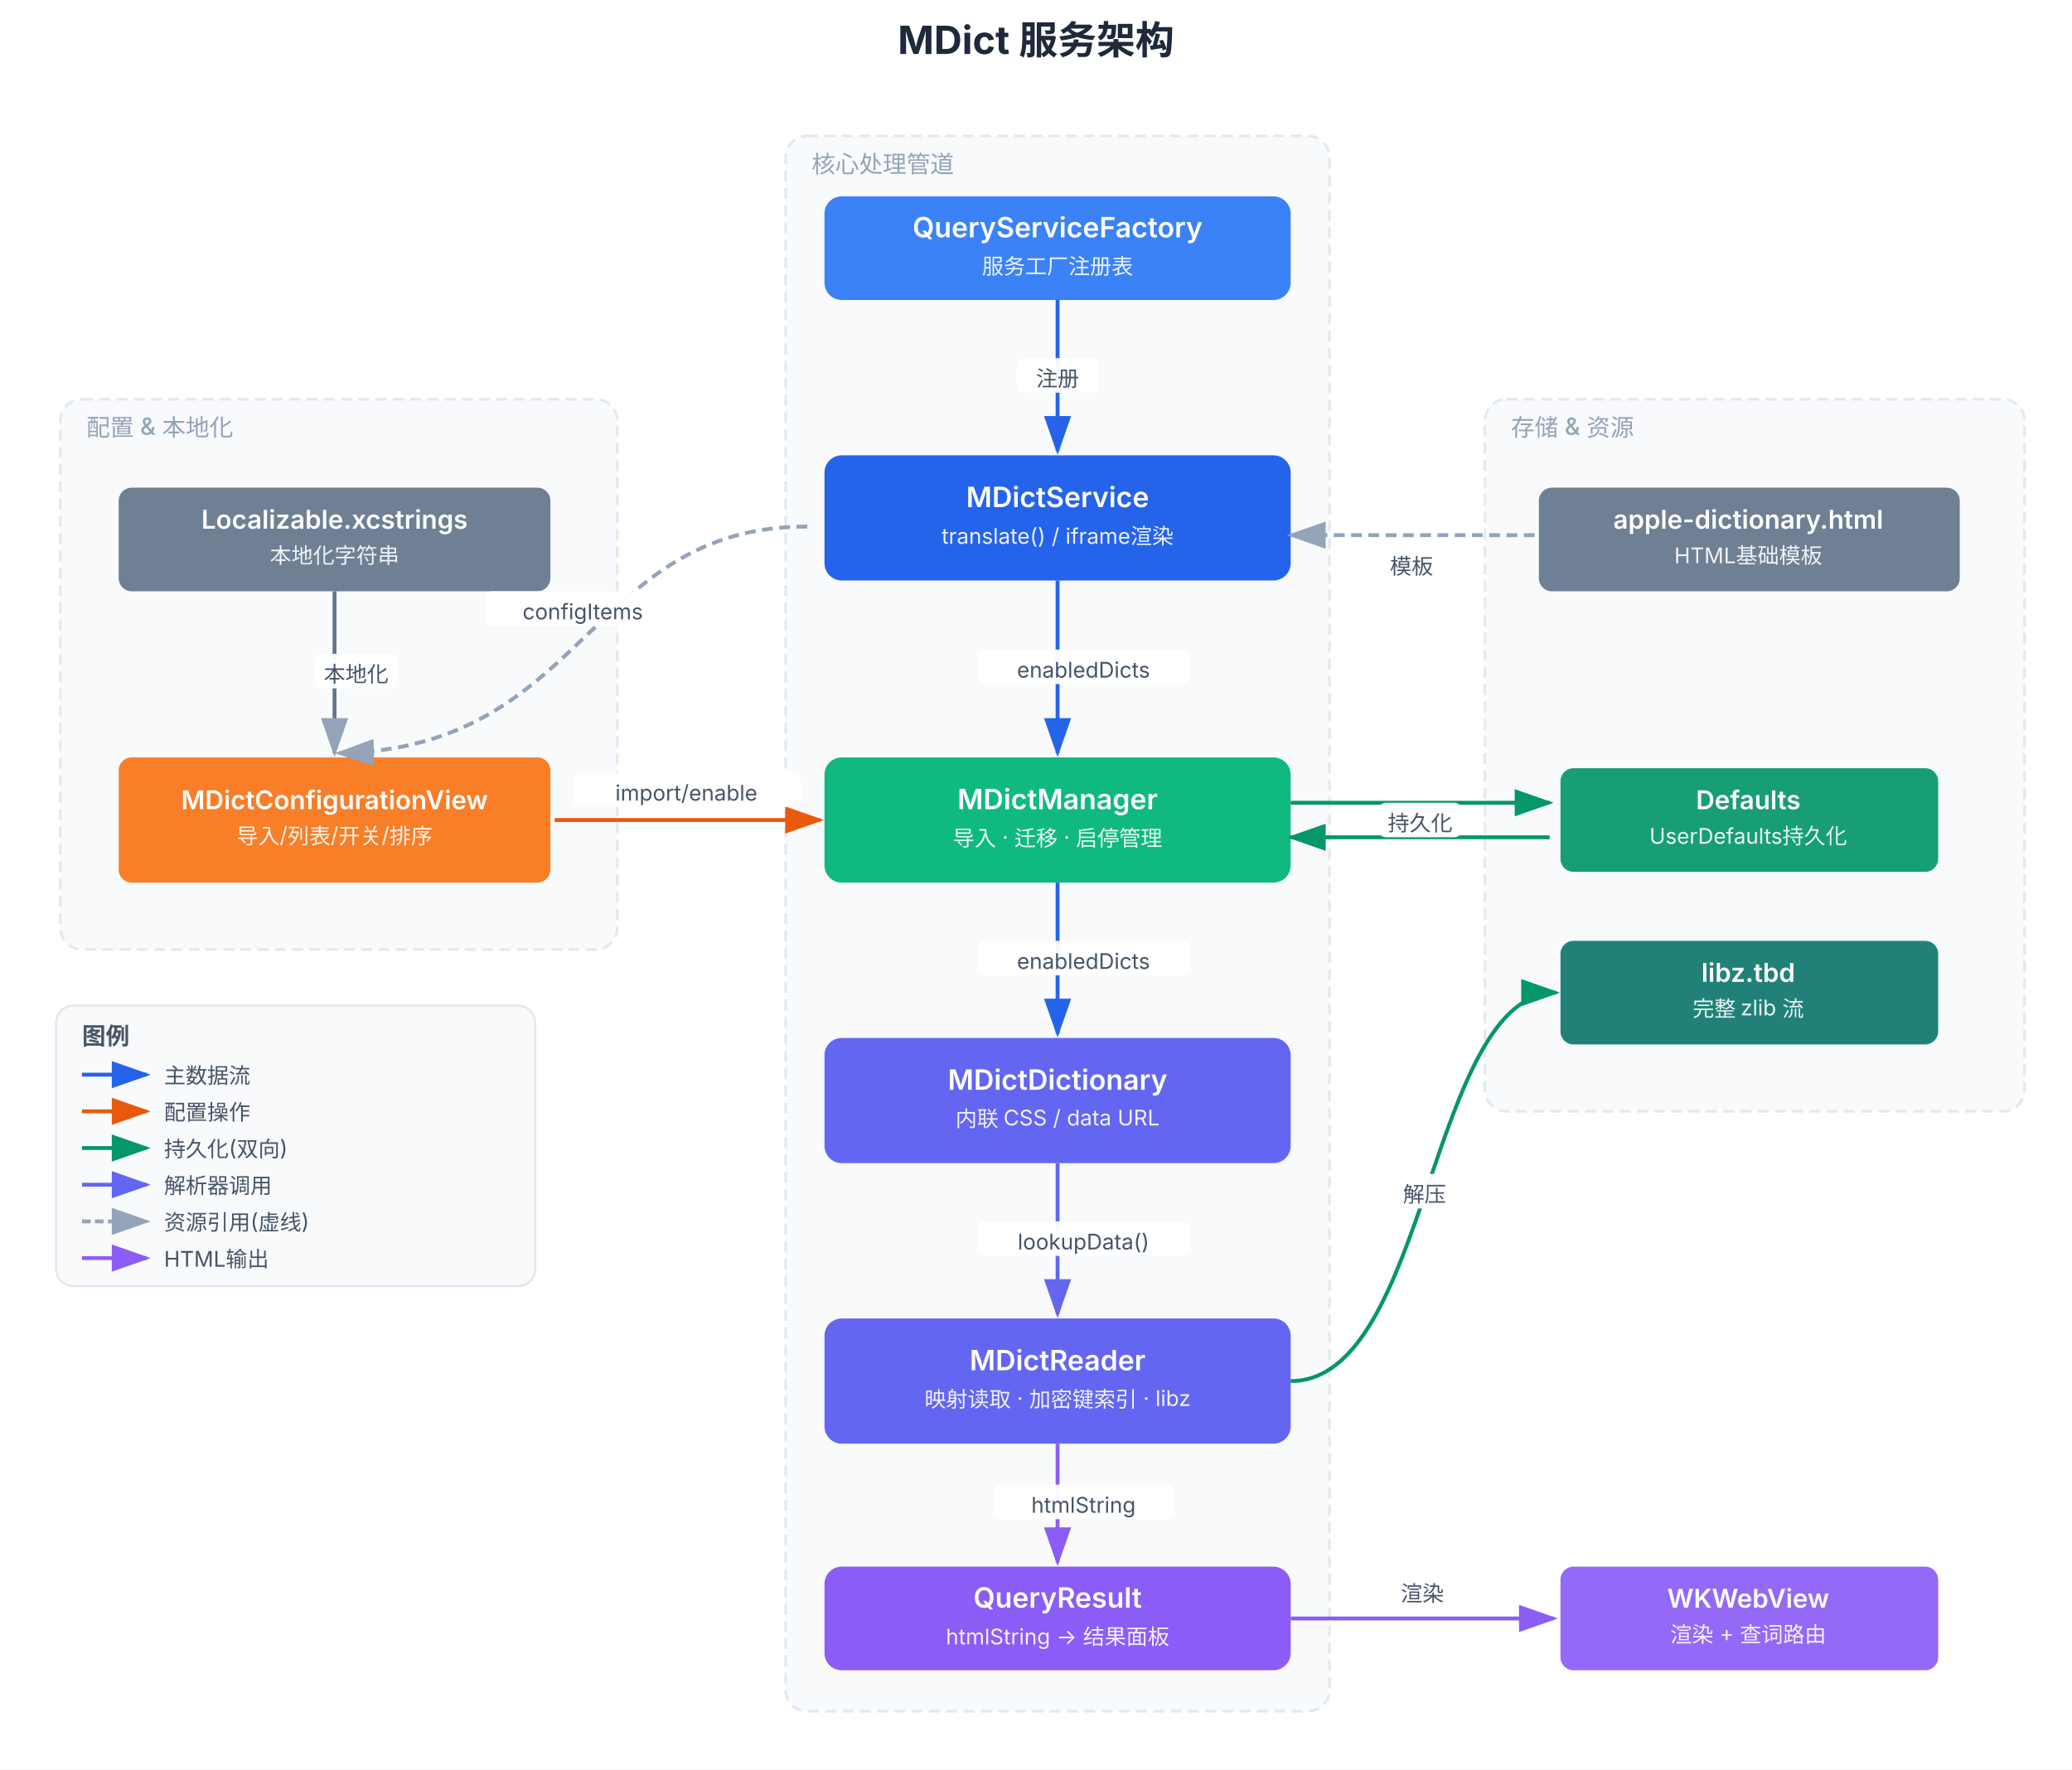
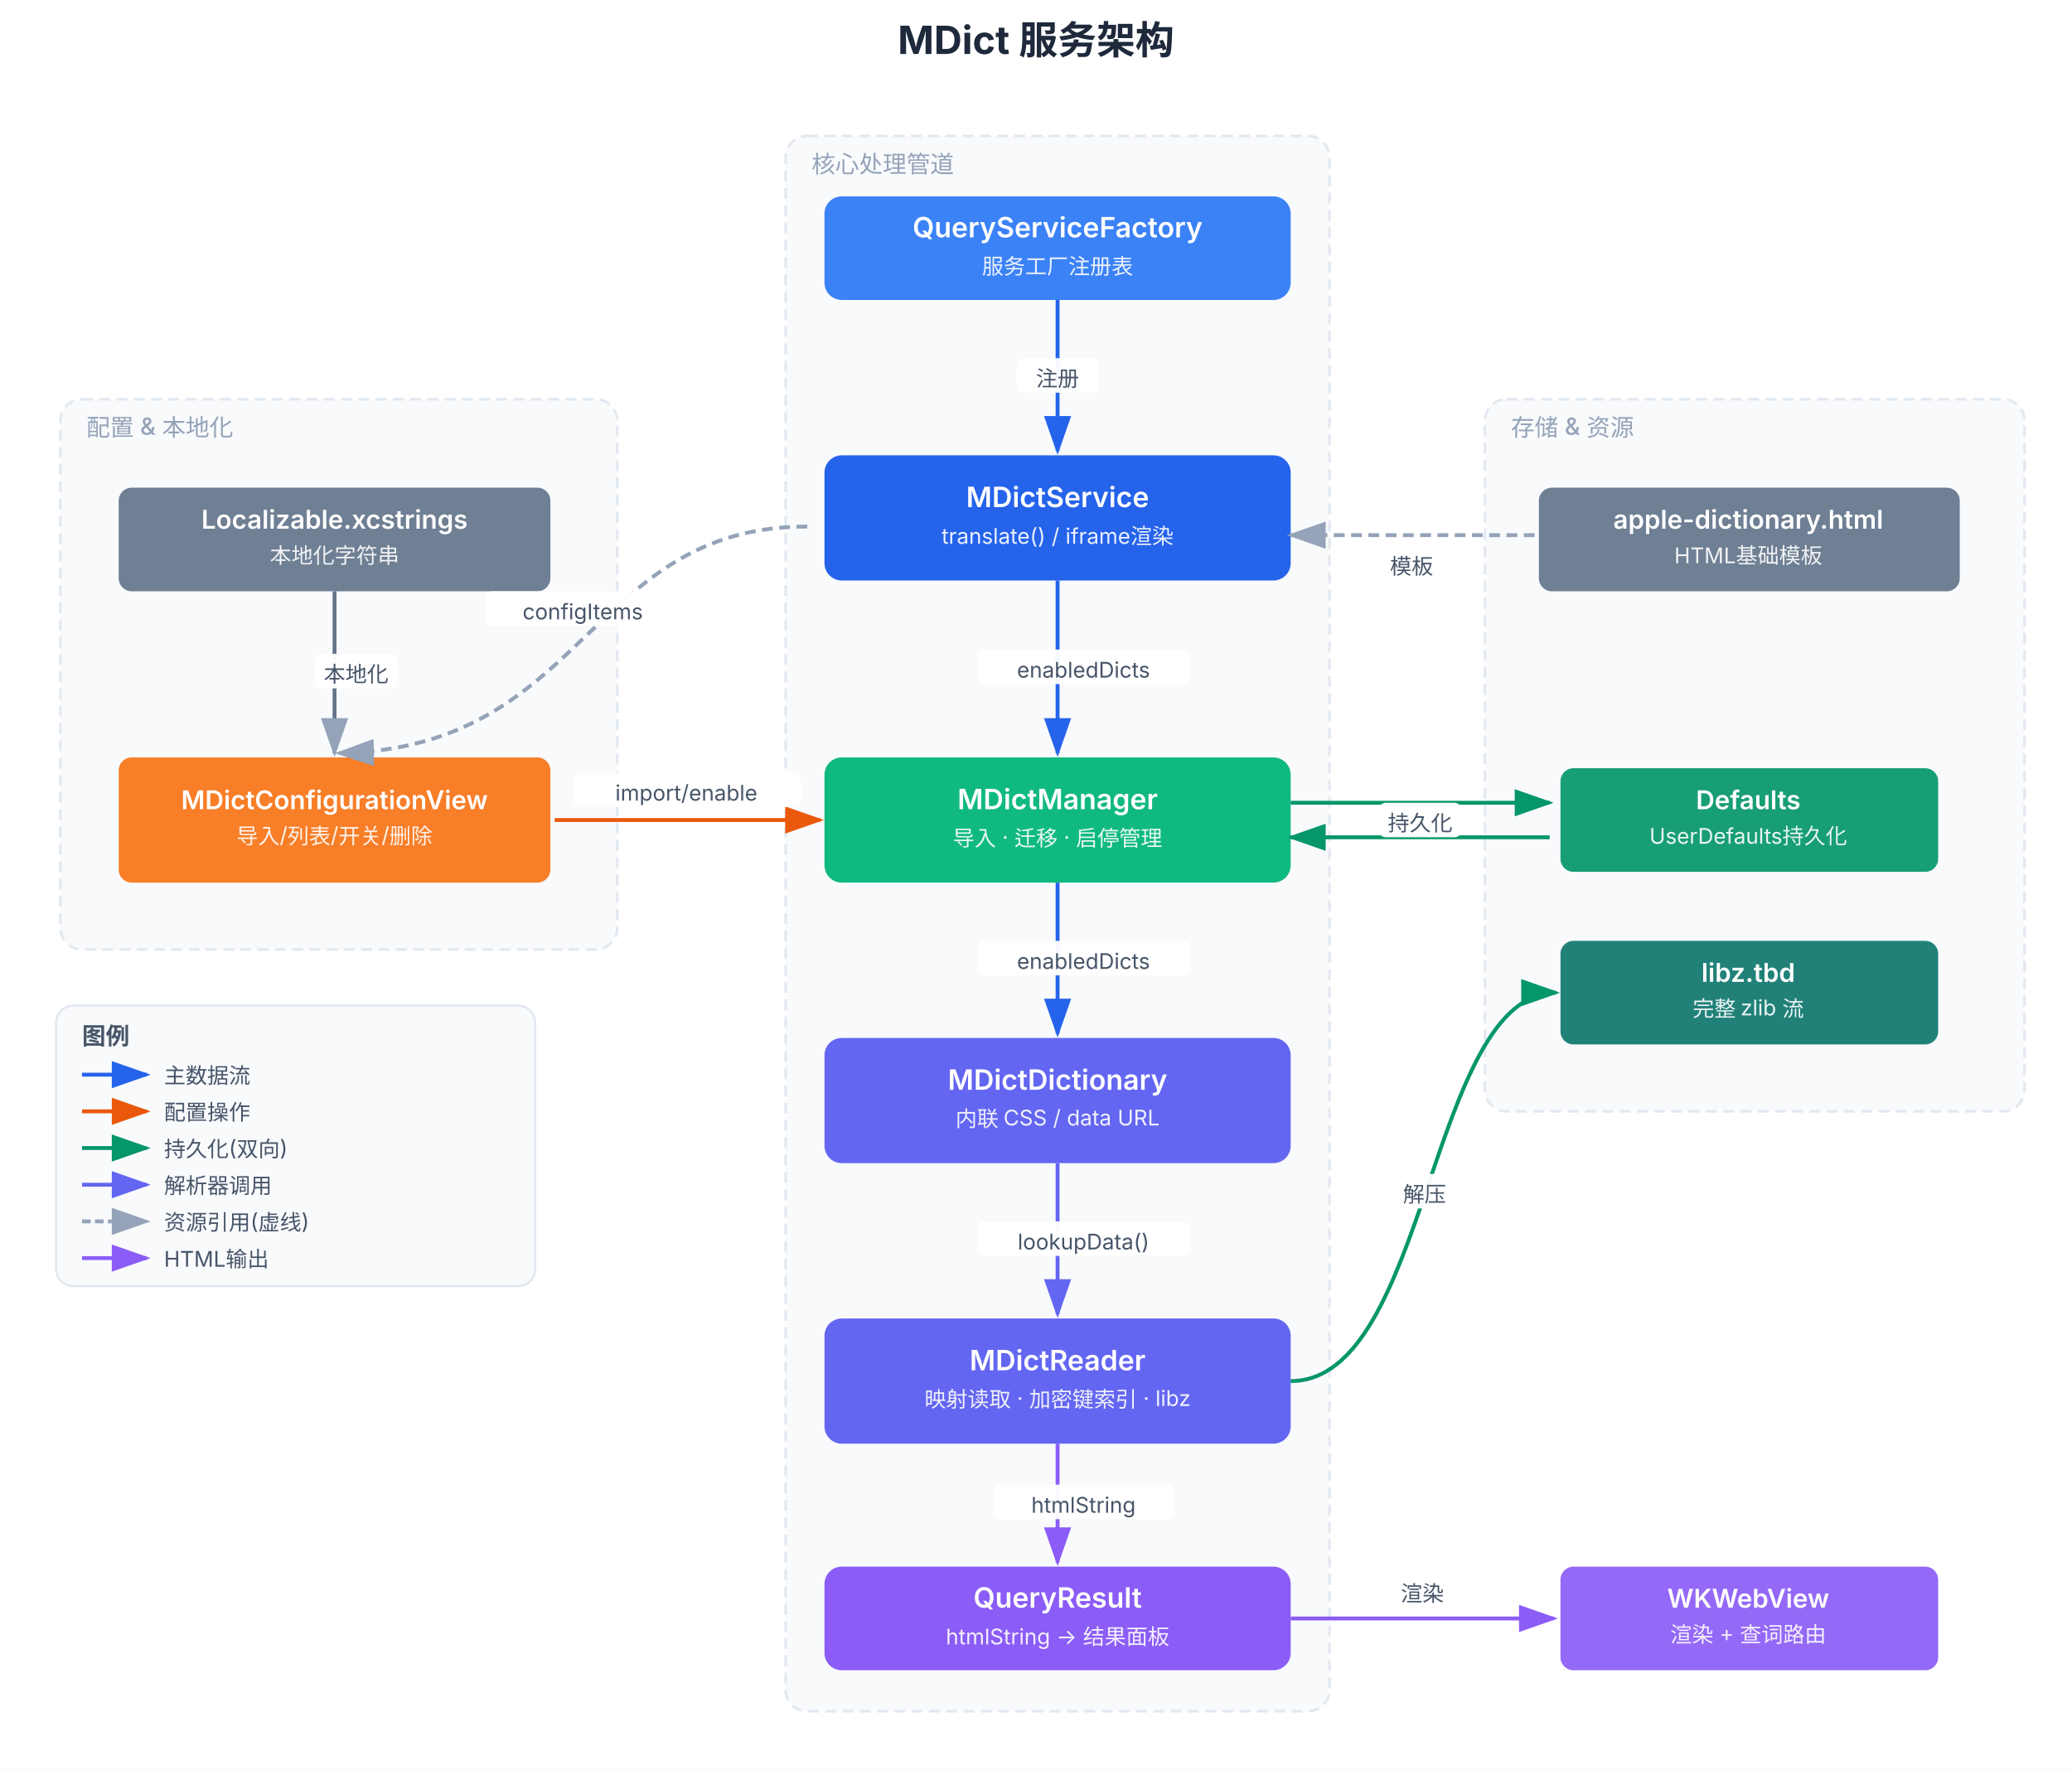
<svg xmlns="http://www.w3.org/2000/svg" viewBox="0 0 960 820" font-family="system-ui,-apple-system,BlinkMacSystemFont,sans-serif">
  <rect width="960" height="820" fill="#ffffff" />
  <text x="480" y="25" text-anchor="middle" font-size="18" font-weight="700" fill="#1e293b">MDict 服务架构</text>
  <defs>
    <marker id="a-blue" markerWidth="10" markerHeight="7" refX="9" refY="3.5" orient="auto">
      <polygon points="0 0,10 3.5,0 7" fill="#2563eb" />
    </marker>
    <marker id="a-orange" markerWidth="10" markerHeight="7" refX="9" refY="3.5" orient="auto">
      <polygon points="0 0,10 3.5,0 7" fill="#ea580c" />
    </marker>
    <marker id="a-green" markerWidth="10" markerHeight="7" refX="9" refY="3.5" orient="auto">
      <polygon points="0 0,10 3.5,0 7" fill="#059669" />
    </marker>
    <marker id="a-gray" markerWidth="10" markerHeight="7" refX="9" refY="3.5" orient="auto">
      <polygon points="0 0,10 3.5,0 7" fill="#94a3b8" />
    </marker>
    <marker id="a-indigo" markerWidth="10" markerHeight="7" refX="9" refY="3.5" orient="auto">
      <polygon points="0 0,10 3.5,0 7" fill="#6366f1" />
    </marker>
    <marker id="a-purple" markerWidth="10" markerHeight="7" refX="9" refY="3.5" orient="auto">
      <polygon points="0 0,10 3.5,0 7" fill="#8b5cf6" />
    </marker>
  </defs>
  <rect x="364" y="63" width="252" height="730" rx="10" fill="#f8fafc" stroke="#e2e8f0" stroke-dasharray="5,3" stroke-width="1.2" />
  <text x="376" y="80" font-size="11" fill="#94a3b8" font-weight="500">核心处理管道</text>
  <rect x="28" y="185" width="258" height="255" rx="10" fill="#f8fafc" stroke="#e2e8f0" stroke-dasharray="5,3" stroke-width="1.2" />
  <text x="40" y="202" font-size="11" fill="#94a3b8" font-weight="500">配置 &amp; 本地化</text>
  <rect x="688" y="185" width="250" height="330" rx="10" fill="#f8fafc" stroke="#e2e8f0" stroke-dasharray="5,3" stroke-width="1.2" />
  <text x="700" y="202" font-size="11" fill="#94a3b8" font-weight="500">存储 &amp; 资源</text>
  <rect x="382" y="91" width="216" height="48" rx="8" fill="#3b82f6" />
  <text x="490" y="110" text-anchor="middle" font-size="13" font-weight="600" fill="white">QueryServiceFactory</text>
  <text x="490" y="127" text-anchor="middle" font-size="10" fill="rgba(255,255,255,0.9)">服务工厂注册表</text>
  <rect x="382" y="211" width="216" height="58" rx="8" fill="#2563eb" />
  <text x="490" y="235" text-anchor="middle" font-size="13" font-weight="600" fill="white">MDictService</text>
  <text x="490" y="252" text-anchor="middle" font-size="10" fill="rgba(255,255,255,0.9)">translate() / iframe渲染</text>
  <rect x="382" y="351" width="216" height="58" rx="8" fill="#10b981" />
  <text x="490" y="375" text-anchor="middle" font-size="13" font-weight="600" fill="white">MDictManager</text>
  <text x="490" y="392" text-anchor="middle" font-size="10" fill="rgba(255,255,255,0.9)">导入 · 迁移 · 启停管理</text>
  <rect x="382" y="481" width="216" height="58" rx="8" fill="#6366f1" />
  <text x="490" y="505" text-anchor="middle" font-size="13" font-weight="600" fill="white">MDictDictionary</text>
  <text x="490" y="522" text-anchor="middle" font-size="10" fill="rgba(255,255,255,0.9)">内联 CSS / data URL</text>
  <rect x="382" y="611" width="216" height="58" rx="8" fill="#6366f1" />
  <text x="490" y="635" text-anchor="middle" font-size="13" font-weight="600" fill="white">MDictReader</text>
  <text x="490" y="652" text-anchor="middle" font-size="10" fill="rgba(255,255,255,0.9)">映射读取 · 加密键索引 · libz</text>
  <rect x="382" y="726" width="216" height="48" rx="8" fill="#8b5cf6" />
  <text x="490" y="745" text-anchor="middle" font-size="13" font-weight="600" fill="white">QueryResult</text>
  <text x="490" y="762" text-anchor="middle" font-size="10" fill="rgba(255,255,255,0.9)">htmlString → 结果面板</text>
  <rect x="55" y="226" width="200" height="48" rx="6" fill="#64748b" opacity="0.92" />
  <text x="155" y="245" text-anchor="middle" font-size="12" font-weight="600" fill="white">Localizable.xcstrings</text>
  <text x="155" y="261" text-anchor="middle" font-size="10" fill="rgba(255,255,255,0.9)">本地化字符串</text>
  <rect x="55" y="351" width="200" height="58" rx="6" fill="#f97316" opacity="0.92" />
  <text x="155" y="375" text-anchor="middle" font-size="12" font-weight="600" fill="white">MDictConfigurationView</text>
-   <text x="155" y="391" text-anchor="middle" font-size="10" fill="rgba(255,255,255,0.9)">导入/列表/开关/排序</text>
+   <text x="155" y="391" text-anchor="middle" font-size="10" fill="rgba(255,255,255,0.9)">导入/列表/开关/删除</text>
  <rect x="713" y="226" width="195" height="48" rx="6" fill="#64748b" opacity="0.92" />
  <text x="810" y="245" text-anchor="middle" font-size="12" font-weight="600" fill="white">apple-dictionary.html</text>
  <text x="810" y="261" text-anchor="middle" font-size="10" fill="rgba(255,255,255,0.9)">HTML基础模板</text>
  <rect x="723" y="356" width="175" height="48" rx="6" fill="#059669" opacity="0.92" />
  <text x="810" y="375" text-anchor="middle" font-size="12" font-weight="600" fill="white">Defaults</text>
  <text x="810" y="391" text-anchor="middle" font-size="10" fill="rgba(255,255,255,0.9)">UserDefaults持久化</text>
  <rect x="723" y="436" width="175" height="48" rx="6" fill="#0f766e" opacity="0.92" />
  <text x="810" y="455" text-anchor="middle" font-size="12" font-weight="600" fill="white">libz.tbd</text>
  <text x="810" y="471" text-anchor="middle" font-size="10" fill="rgba(255,255,255,0.9)">完整 zlib 流</text>
  <rect x="723" y="726" width="175" height="48" rx="6" fill="#8b5cf6" opacity="0.92" />
  <text x="810" y="745" text-anchor="middle" font-size="12" font-weight="600" fill="white">WKWebView</text>
  <text x="810" y="761" text-anchor="middle" font-size="10" fill="rgba(255,255,255,0.9)">渲染 + 查词路由</text>
  <line x1="490" y1="139" x2="490" y2="209" stroke="#2563eb" stroke-width="1.8" marker-end="url(#a-blue)" />
  <rect x="471" y="166" width="38" height="16" rx="3" fill="white" opacity="0.96" />
  <text x="490" y="179" text-anchor="middle" font-size="10" fill="#475569">注册</text>
  <line x1="490" y1="269" x2="490" y2="349" stroke="#2563eb" stroke-width="1.8" marker-end="url(#a-blue)" />
  <rect x="453" y="301" width="98" height="16" rx="3" fill="white" opacity="0.96" />
  <text x="502" y="314" text-anchor="middle" font-size="10" fill="#475569">enabledDicts</text>
  <line x1="490" y1="409" x2="490" y2="479" stroke="#2563eb" stroke-width="1.8" marker-end="url(#a-blue)" />
  <rect x="453" y="436" width="98" height="16" rx="3" fill="white" opacity="0.96" />
  <text x="502" y="449" text-anchor="middle" font-size="10" fill="#475569">enabledDicts</text>
  <line x1="490" y1="539" x2="490" y2="609" stroke="#6366f1" stroke-width="1.8" marker-end="url(#a-indigo)" />
  <rect x="453" y="566" width="98" height="16" rx="3" fill="white" opacity="0.96" />
  <text x="502" y="579" text-anchor="middle" font-size="10" fill="#475569">lookupData()</text>
  <line x1="490" y1="669" x2="490" y2="724" stroke="#8b5cf6" stroke-width="1.8" marker-end="url(#a-purple)" />
  <rect x="460" y="688" width="84" height="16" rx="3" fill="white" opacity="0.96" />
  <text x="502" y="701" text-anchor="middle" font-size="10" fill="#475569">htmlString</text>
  <line x1="598" y1="750" x2="720" y2="750" stroke="#8b5cf6" stroke-width="1.8" marker-end="url(#a-purple)" />
  <rect x="640" y="729" width="38" height="16" rx="3" fill="white" opacity="0.96" />
  <text x="659" y="742" text-anchor="middle" font-size="10" fill="#475569">渲染</text>
  <line x1="711" y1="248" x2="598" y2="248" stroke="#94a3b8" stroke-width="1.8" marker-end="url(#a-gray)" stroke-dasharray="5,3" />
  <rect x="635" y="253" width="38" height="16" rx="3" fill="white" opacity="0.96" />
  <text x="654" y="266" text-anchor="middle" font-size="10" fill="#475569">模板</text>
  <line x1="155" y1="274" x2="155" y2="349" stroke="#64748b" stroke-width="1.8" marker-end="url(#a-gray)" />
  <rect x="146" y="303" width="38" height="16" rx="3" fill="white" opacity="0.96" />
  <text x="165" y="316" text-anchor="middle" font-size="10" fill="#475569">本地化</text>
  <line x1="257" y1="380" x2="380" y2="380" stroke="#ea580c" stroke-width="1.8" marker-end="url(#a-orange)" />
  <rect x="266" y="358" width="105" height="16" rx="3" fill="white" opacity="0.96" />
  <text x="318" y="371" text-anchor="middle" font-size="10" fill="#475569">import/enable</text>
  <line x1="598" y1="372" x2="718" y2="372" stroke="#059669" stroke-width="1.8" marker-end="url(#a-green)" />
  <line x1="718" y1="388" x2="598" y2="388" stroke="#059669" stroke-width="1.8" marker-end="url(#a-green)" />
  <rect x="639" y="372" width="38" height="16" rx="3" fill="white" opacity="0.96" />
  <text x="658" y="385" text-anchor="middle" font-size="10" fill="#475569">持久化</text>
  <path d="M 598,640 C 662,640 662,460 721,460" fill="none" stroke="#059669" stroke-width="1.8" marker-end="url(#a-green)" />
  <rect x="638" y="544" width="45" height="16" rx="3" fill="white" opacity="0.96" />
  <text x="660" y="557" text-anchor="middle" font-size="10" fill="#475569">解压</text>
  <path d="M 374,244 C 272,244 272,347 157,349" fill="none" stroke="#94a3b8" stroke-width="1.8" marker-end="url(#a-gray)" stroke-dasharray="5,3" />
  <rect x="225" y="274" width="91" height="16" rx="3" fill="white" opacity="0.96" />
  <text x="270" y="287" text-anchor="middle" font-size="10" fill="#475569">configItems</text>
  <rect x="26" y="466" width="222" height="130" rx="8" fill="#f8fafc" stroke="#e2e8f0" stroke-width="1" />
  <text x="38" y="484" font-size="11" font-weight="600" fill="#475569">图例</text>
  <line x1="38" y1="498" x2="68" y2="498" stroke="#2563eb" stroke-width="1.8" marker-end="url(#a-blue)" />
  <text x="76" y="502" font-size="10" fill="#475569">主数据流</text>
  <line x1="38" y1="515" x2="68" y2="515" stroke="#ea580c" stroke-width="1.8" marker-end="url(#a-orange)" />
  <text x="76" y="519" font-size="10" fill="#475569">配置操作</text>
  <line x1="38" y1="532" x2="68" y2="532" stroke="#059669" stroke-width="1.8" marker-end="url(#a-green)" />
  <text x="76" y="536" font-size="10" fill="#475569">持久化(双向)</text>
  <line x1="38" y1="549" x2="68" y2="549" stroke="#6366f1" stroke-width="1.8" marker-end="url(#a-indigo)" />
  <text x="76" y="553" font-size="10" fill="#475569">解析器调用</text>
  <line x1="38" y1="566" x2="68" y2="566" stroke="#94a3b8" stroke-width="1.8" stroke-dasharray="4,2" marker-end="url(#a-gray)" />
  <text x="76" y="570" font-size="10" fill="#475569">资源引用(虚线)</text>
  <line x1="38" y1="583" x2="68" y2="583" stroke="#8b5cf6" stroke-width="1.8" marker-end="url(#a-purple)" />
  <text x="76" y="587" font-size="10" fill="#475569">HTML输出</text>
</svg>
